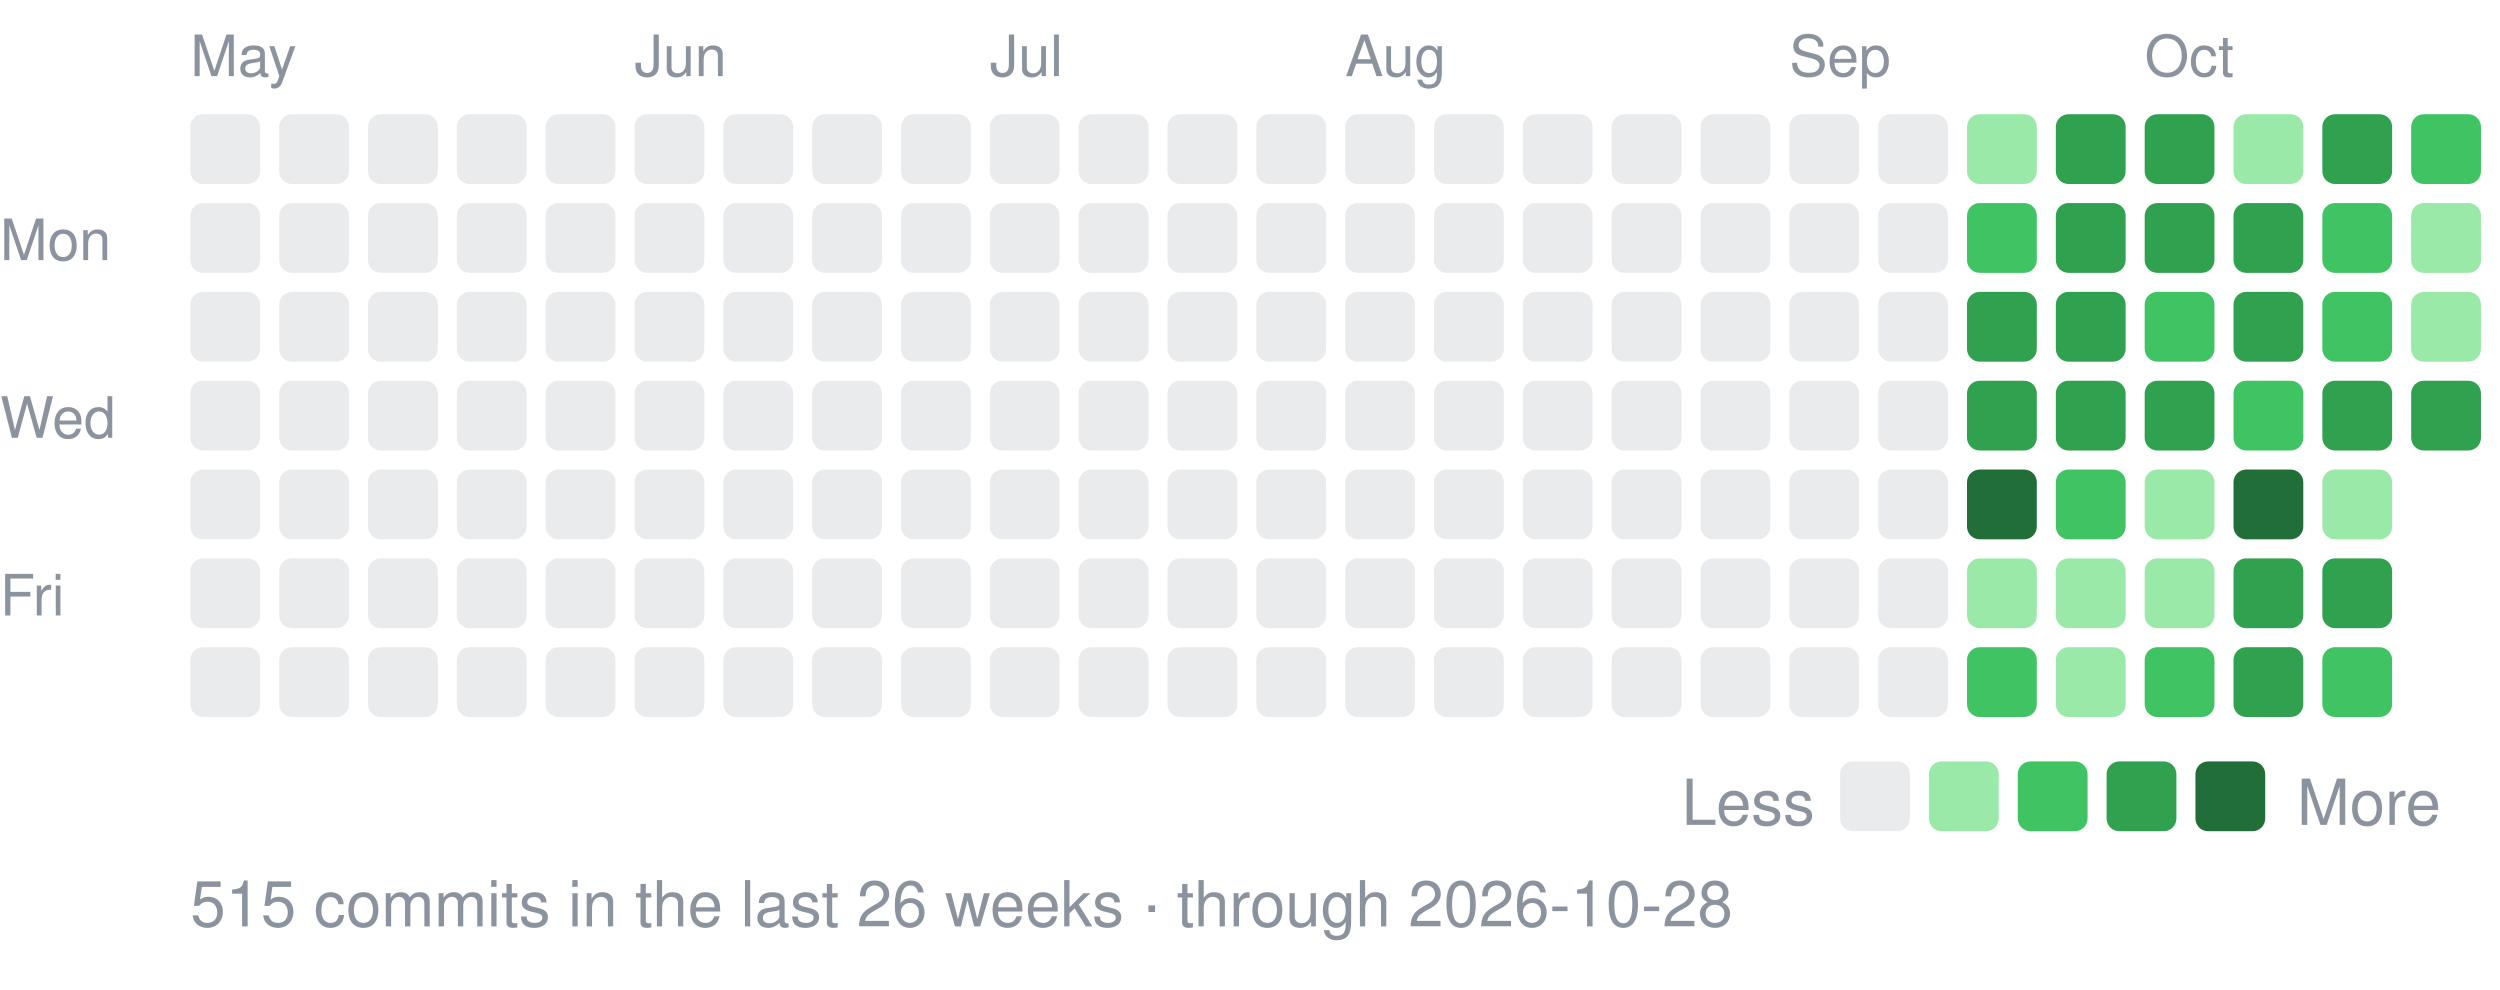
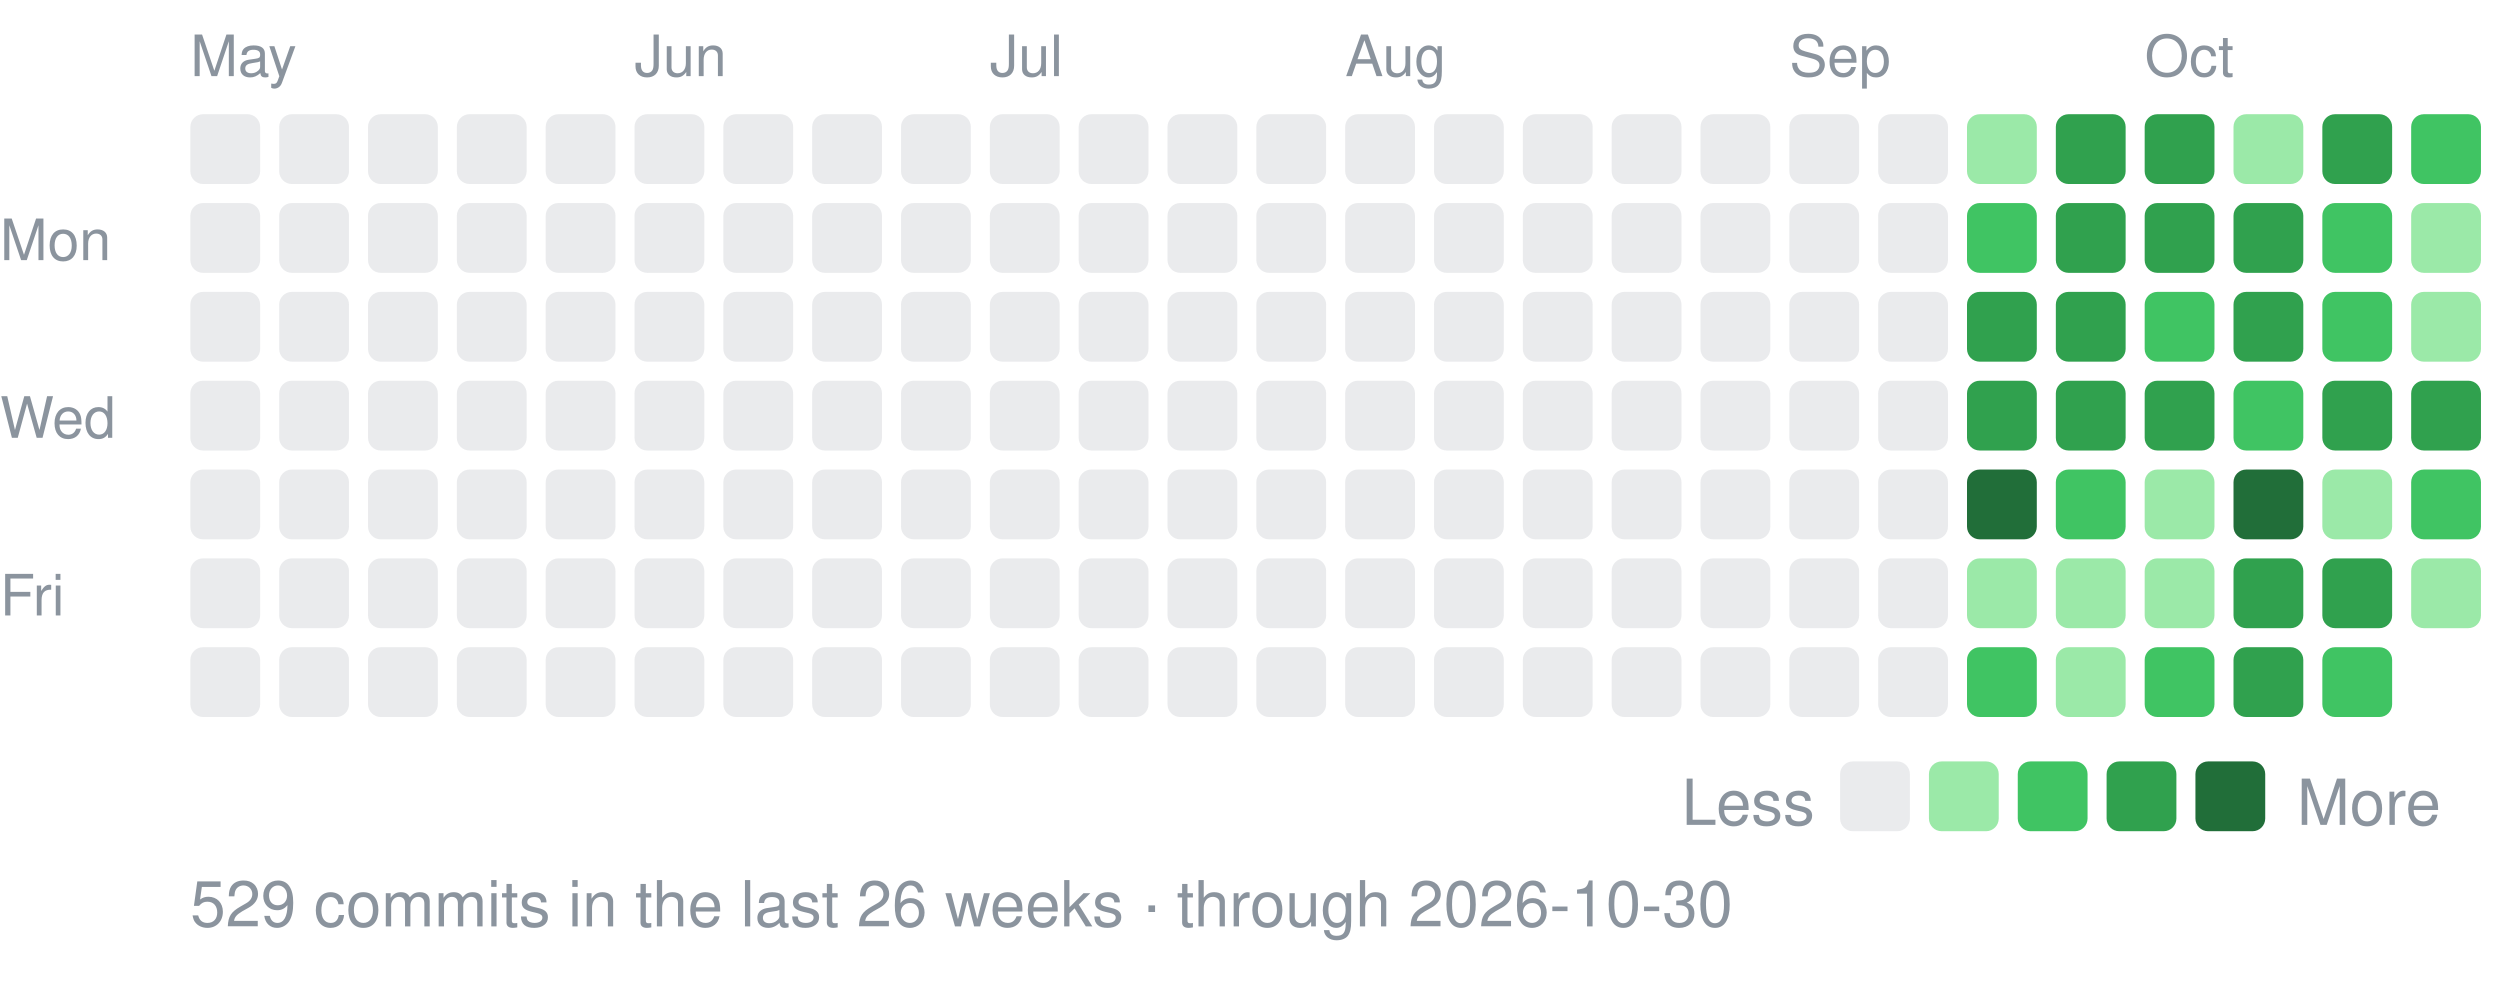
<svg xmlns="http://www.w3.org/2000/svg" width="394" height="156" viewBox="0 0 394 156" role="img">
  <g font-family="-apple-system,BlinkMacSystemFont,Segoe UI,Helvetica,Arial,PingFang SC,sans-serif" font-size="9" fill="#8b949e">
    <text x="30" y="12">May</text>
    <text x="100" y="12">Jun</text>
    <text x="156" y="12">Jul</text>
    <text x="212" y="12">Aug</text>
    <text x="282" y="12">Sep</text>
    <text x="338" y="12">Oct</text>
    <text x="0" y="41">Mon</text>
    <text x="0" y="69">Wed</text>
    <text x="0" y="97">Fri</text>
  </g>
  <rect x="30" y="18" width="11" height="11" rx="2" fill="rgba(139,148,158,0.18)" />
  <rect x="30" y="32" width="11" height="11" rx="2" fill="rgba(139,148,158,0.18)" />
  <rect x="30" y="46" width="11" height="11" rx="2" fill="rgba(139,148,158,0.18)" />
  <rect x="30" y="60" width="11" height="11" rx="2" fill="rgba(139,148,158,0.18)" />
  <rect x="30" y="74" width="11" height="11" rx="2" fill="rgba(139,148,158,0.18)" />
  <rect x="30" y="88" width="11" height="11" rx="2" fill="rgba(139,148,158,0.18)" />
  <rect x="30" y="102" width="11" height="11" rx="2" fill="rgba(139,148,158,0.18)" />
  <rect x="44" y="18" width="11" height="11" rx="2" fill="rgba(139,148,158,0.18)" />
  <rect x="44" y="32" width="11" height="11" rx="2" fill="rgba(139,148,158,0.18)" />
  <rect x="44" y="46" width="11" height="11" rx="2" fill="rgba(139,148,158,0.18)" />
  <rect x="44" y="60" width="11" height="11" rx="2" fill="rgba(139,148,158,0.18)" />
  <rect x="44" y="74" width="11" height="11" rx="2" fill="rgba(139,148,158,0.18)" />
  <rect x="44" y="88" width="11" height="11" rx="2" fill="rgba(139,148,158,0.18)" />
  <rect x="44" y="102" width="11" height="11" rx="2" fill="rgba(139,148,158,0.18)" />
  <rect x="58" y="18" width="11" height="11" rx="2" fill="rgba(139,148,158,0.18)" />
  <rect x="58" y="32" width="11" height="11" rx="2" fill="rgba(139,148,158,0.18)" />
  <rect x="58" y="46" width="11" height="11" rx="2" fill="rgba(139,148,158,0.18)" />
  <rect x="58" y="60" width="11" height="11" rx="2" fill="rgba(139,148,158,0.18)" />
  <rect x="58" y="74" width="11" height="11" rx="2" fill="rgba(139,148,158,0.18)" />
  <rect x="58" y="88" width="11" height="11" rx="2" fill="rgba(139,148,158,0.18)" />
  <rect x="58" y="102" width="11" height="11" rx="2" fill="rgba(139,148,158,0.18)" />
  <rect x="72" y="18" width="11" height="11" rx="2" fill="rgba(139,148,158,0.18)" />
  <rect x="72" y="32" width="11" height="11" rx="2" fill="rgba(139,148,158,0.18)" />
  <rect x="72" y="46" width="11" height="11" rx="2" fill="rgba(139,148,158,0.18)" />
  <rect x="72" y="60" width="11" height="11" rx="2" fill="rgba(139,148,158,0.18)" />
  <rect x="72" y="74" width="11" height="11" rx="2" fill="rgba(139,148,158,0.18)" />
  <rect x="72" y="88" width="11" height="11" rx="2" fill="rgba(139,148,158,0.18)" />
  <rect x="72" y="102" width="11" height="11" rx="2" fill="rgba(139,148,158,0.18)" />
  <rect x="86" y="18" width="11" height="11" rx="2" fill="rgba(139,148,158,0.18)" />
  <rect x="86" y="32" width="11" height="11" rx="2" fill="rgba(139,148,158,0.18)" />
  <rect x="86" y="46" width="11" height="11" rx="2" fill="rgba(139,148,158,0.18)" />
  <rect x="86" y="60" width="11" height="11" rx="2" fill="rgba(139,148,158,0.18)" />
  <rect x="86" y="74" width="11" height="11" rx="2" fill="rgba(139,148,158,0.18)" />
  <rect x="86" y="88" width="11" height="11" rx="2" fill="rgba(139,148,158,0.18)" />
  <rect x="86" y="102" width="11" height="11" rx="2" fill="rgba(139,148,158,0.18)" />
  <rect x="100" y="18" width="11" height="11" rx="2" fill="rgba(139,148,158,0.18)" />
  <rect x="100" y="32" width="11" height="11" rx="2" fill="rgba(139,148,158,0.18)" />
  <rect x="100" y="46" width="11" height="11" rx="2" fill="rgba(139,148,158,0.18)" />
  <rect x="100" y="60" width="11" height="11" rx="2" fill="rgba(139,148,158,0.18)" />
  <rect x="100" y="74" width="11" height="11" rx="2" fill="rgba(139,148,158,0.18)" />
  <rect x="100" y="88" width="11" height="11" rx="2" fill="rgba(139,148,158,0.18)" />
  <rect x="100" y="102" width="11" height="11" rx="2" fill="rgba(139,148,158,0.18)" />
  <rect x="114" y="18" width="11" height="11" rx="2" fill="rgba(139,148,158,0.18)" />
  <rect x="114" y="32" width="11" height="11" rx="2" fill="rgba(139,148,158,0.18)" />
  <rect x="114" y="46" width="11" height="11" rx="2" fill="rgba(139,148,158,0.18)" />
  <rect x="114" y="60" width="11" height="11" rx="2" fill="rgba(139,148,158,0.18)" />
  <rect x="114" y="74" width="11" height="11" rx="2" fill="rgba(139,148,158,0.18)" />
  <rect x="114" y="88" width="11" height="11" rx="2" fill="rgba(139,148,158,0.18)" />
  <rect x="114" y="102" width="11" height="11" rx="2" fill="rgba(139,148,158,0.18)" />
  <rect x="128" y="18" width="11" height="11" rx="2" fill="rgba(139,148,158,0.18)" />
  <rect x="128" y="32" width="11" height="11" rx="2" fill="rgba(139,148,158,0.18)" />
  <rect x="128" y="46" width="11" height="11" rx="2" fill="rgba(139,148,158,0.18)" />
  <rect x="128" y="60" width="11" height="11" rx="2" fill="rgba(139,148,158,0.18)" />
  <rect x="128" y="74" width="11" height="11" rx="2" fill="rgba(139,148,158,0.18)" />
  <rect x="128" y="88" width="11" height="11" rx="2" fill="rgba(139,148,158,0.18)" />
  <rect x="128" y="102" width="11" height="11" rx="2" fill="rgba(139,148,158,0.18)" />
  <rect x="142" y="18" width="11" height="11" rx="2" fill="rgba(139,148,158,0.18)" />
  <rect x="142" y="32" width="11" height="11" rx="2" fill="rgba(139,148,158,0.18)" />
  <rect x="142" y="46" width="11" height="11" rx="2" fill="rgba(139,148,158,0.18)" />
  <rect x="142" y="60" width="11" height="11" rx="2" fill="rgba(139,148,158,0.18)" />
  <rect x="142" y="74" width="11" height="11" rx="2" fill="rgba(139,148,158,0.18)" />
  <rect x="142" y="88" width="11" height="11" rx="2" fill="rgba(139,148,158,0.18)" />
  <rect x="142" y="102" width="11" height="11" rx="2" fill="rgba(139,148,158,0.18)" />
  <rect x="156" y="18" width="11" height="11" rx="2" fill="rgba(139,148,158,0.18)" />
  <rect x="156" y="32" width="11" height="11" rx="2" fill="rgba(139,148,158,0.18)" />
  <rect x="156" y="46" width="11" height="11" rx="2" fill="rgba(139,148,158,0.18)" />
  <rect x="156" y="60" width="11" height="11" rx="2" fill="rgba(139,148,158,0.18)" />
  <rect x="156" y="74" width="11" height="11" rx="2" fill="rgba(139,148,158,0.18)" />
  <rect x="156" y="88" width="11" height="11" rx="2" fill="rgba(139,148,158,0.18)" />
  <rect x="156" y="102" width="11" height="11" rx="2" fill="rgba(139,148,158,0.18)" />
  <rect x="170" y="18" width="11" height="11" rx="2" fill="rgba(139,148,158,0.18)" />
  <rect x="170" y="32" width="11" height="11" rx="2" fill="rgba(139,148,158,0.18)" />
  <rect x="170" y="46" width="11" height="11" rx="2" fill="rgba(139,148,158,0.18)" />
  <rect x="170" y="60" width="11" height="11" rx="2" fill="rgba(139,148,158,0.18)" />
  <rect x="170" y="74" width="11" height="11" rx="2" fill="rgba(139,148,158,0.18)" />
  <rect x="170" y="88" width="11" height="11" rx="2" fill="rgba(139,148,158,0.18)" />
  <rect x="170" y="102" width="11" height="11" rx="2" fill="rgba(139,148,158,0.18)" />
  <rect x="184" y="18" width="11" height="11" rx="2" fill="rgba(139,148,158,0.18)" />
  <rect x="184" y="32" width="11" height="11" rx="2" fill="rgba(139,148,158,0.18)" />
  <rect x="184" y="46" width="11" height="11" rx="2" fill="rgba(139,148,158,0.18)" />
  <rect x="184" y="60" width="11" height="11" rx="2" fill="rgba(139,148,158,0.18)" />
  <rect x="184" y="74" width="11" height="11" rx="2" fill="rgba(139,148,158,0.18)" />
  <rect x="184" y="88" width="11" height="11" rx="2" fill="rgba(139,148,158,0.18)" />
  <rect x="184" y="102" width="11" height="11" rx="2" fill="rgba(139,148,158,0.18)" />
  <rect x="198" y="18" width="11" height="11" rx="2" fill="rgba(139,148,158,0.18)" />
  <rect x="198" y="32" width="11" height="11" rx="2" fill="rgba(139,148,158,0.18)" />
  <rect x="198" y="46" width="11" height="11" rx="2" fill="rgba(139,148,158,0.18)" />
  <rect x="198" y="60" width="11" height="11" rx="2" fill="rgba(139,148,158,0.18)" />
  <rect x="198" y="74" width="11" height="11" rx="2" fill="rgba(139,148,158,0.18)" />
  <rect x="198" y="88" width="11" height="11" rx="2" fill="rgba(139,148,158,0.18)" />
  <rect x="198" y="102" width="11" height="11" rx="2" fill="rgba(139,148,158,0.18)" />
  <rect x="212" y="18" width="11" height="11" rx="2" fill="rgba(139,148,158,0.18)" />
  <rect x="212" y="32" width="11" height="11" rx="2" fill="rgba(139,148,158,0.18)" />
  <rect x="212" y="46" width="11" height="11" rx="2" fill="rgba(139,148,158,0.18)" />
  <rect x="212" y="60" width="11" height="11" rx="2" fill="rgba(139,148,158,0.18)" />
  <rect x="212" y="74" width="11" height="11" rx="2" fill="rgba(139,148,158,0.18)" />
  <rect x="212" y="88" width="11" height="11" rx="2" fill="rgba(139,148,158,0.18)" />
  <rect x="212" y="102" width="11" height="11" rx="2" fill="rgba(139,148,158,0.18)" />
  <rect x="226" y="18" width="11" height="11" rx="2" fill="rgba(139,148,158,0.18)" />
  <rect x="226" y="32" width="11" height="11" rx="2" fill="rgba(139,148,158,0.18)" />
  <rect x="226" y="46" width="11" height="11" rx="2" fill="rgba(139,148,158,0.18)" />
  <rect x="226" y="60" width="11" height="11" rx="2" fill="rgba(139,148,158,0.18)" />
  <rect x="226" y="74" width="11" height="11" rx="2" fill="rgba(139,148,158,0.18)" />
  <rect x="226" y="88" width="11" height="11" rx="2" fill="rgba(139,148,158,0.18)" />
  <rect x="226" y="102" width="11" height="11" rx="2" fill="rgba(139,148,158,0.18)" />
  <rect x="240" y="18" width="11" height="11" rx="2" fill="rgba(139,148,158,0.18)" />
  <rect x="240" y="32" width="11" height="11" rx="2" fill="rgba(139,148,158,0.18)" />
  <rect x="240" y="46" width="11" height="11" rx="2" fill="rgba(139,148,158,0.18)" />
  <rect x="240" y="60" width="11" height="11" rx="2" fill="rgba(139,148,158,0.18)" />
  <rect x="240" y="74" width="11" height="11" rx="2" fill="rgba(139,148,158,0.18)" />
  <rect x="240" y="88" width="11" height="11" rx="2" fill="rgba(139,148,158,0.18)" />
  <rect x="240" y="102" width="11" height="11" rx="2" fill="rgba(139,148,158,0.18)" />
  <rect x="254" y="18" width="11" height="11" rx="2" fill="rgba(139,148,158,0.18)" />
  <rect x="254" y="32" width="11" height="11" rx="2" fill="rgba(139,148,158,0.18)" />
  <rect x="254" y="46" width="11" height="11" rx="2" fill="rgba(139,148,158,0.18)" />
  <rect x="254" y="60" width="11" height="11" rx="2" fill="rgba(139,148,158,0.18)" />
  <rect x="254" y="74" width="11" height="11" rx="2" fill="rgba(139,148,158,0.18)" />
  <rect x="254" y="88" width="11" height="11" rx="2" fill="rgba(139,148,158,0.18)" />
  <rect x="254" y="102" width="11" height="11" rx="2" fill="rgba(139,148,158,0.18)" />
  <rect x="268" y="18" width="11" height="11" rx="2" fill="rgba(139,148,158,0.18)" />
  <rect x="268" y="32" width="11" height="11" rx="2" fill="rgba(139,148,158,0.18)" />
  <rect x="268" y="46" width="11" height="11" rx="2" fill="rgba(139,148,158,0.18)" />
  <rect x="268" y="60" width="11" height="11" rx="2" fill="rgba(139,148,158,0.18)" />
  <rect x="268" y="74" width="11" height="11" rx="2" fill="rgba(139,148,158,0.18)" />
  <rect x="268" y="88" width="11" height="11" rx="2" fill="rgba(139,148,158,0.18)" />
  <rect x="268" y="102" width="11" height="11" rx="2" fill="rgba(139,148,158,0.18)" />
  <rect x="282" y="18" width="11" height="11" rx="2" fill="rgba(139,148,158,0.18)" />
  <rect x="282" y="32" width="11" height="11" rx="2" fill="rgba(139,148,158,0.18)" />
  <rect x="282" y="46" width="11" height="11" rx="2" fill="rgba(139,148,158,0.18)" />
  <rect x="282" y="60" width="11" height="11" rx="2" fill="rgba(139,148,158,0.18)" />
  <rect x="282" y="74" width="11" height="11" rx="2" fill="rgba(139,148,158,0.18)" />
  <rect x="282" y="88" width="11" height="11" rx="2" fill="rgba(139,148,158,0.18)" />
  <rect x="282" y="102" width="11" height="11" rx="2" fill="rgba(139,148,158,0.18)" />
  <rect x="296" y="18" width="11" height="11" rx="2" fill="rgba(139,148,158,0.18)" />
  <rect x="296" y="32" width="11" height="11" rx="2" fill="rgba(139,148,158,0.18)" />
  <rect x="296" y="46" width="11" height="11" rx="2" fill="rgba(139,148,158,0.18)" />
  <rect x="296" y="60" width="11" height="11" rx="2" fill="rgba(139,148,158,0.18)" />
  <rect x="296" y="74" width="11" height="11" rx="2" fill="rgba(139,148,158,0.18)" />
  <rect x="296" y="88" width="11" height="11" rx="2" fill="rgba(139,148,158,0.18)" />
  <rect x="296" y="102" width="11" height="11" rx="2" fill="rgba(139,148,158,0.18)" />
  <rect x="310" y="18" width="11" height="11" rx="2" fill="#9be9a8" />
  <rect x="310" y="32" width="11" height="11" rx="2" fill="#40c463" />
  <rect x="310" y="46" width="11" height="11" rx="2" fill="#30a14e" />
  <rect x="310" y="60" width="11" height="11" rx="2" fill="#30a14e" />
  <rect x="310" y="74" width="11" height="11" rx="2" fill="#216e39" />
  <rect x="310" y="88" width="11" height="11" rx="2" fill="#9be9a8" />
  <rect x="310" y="102" width="11" height="11" rx="2" fill="#40c463" />
  <rect x="324" y="18" width="11" height="11" rx="2" fill="#30a14e" />
  <rect x="324" y="32" width="11" height="11" rx="2" fill="#30a14e" />
  <rect x="324" y="46" width="11" height="11" rx="2" fill="#30a14e" />
  <rect x="324" y="60" width="11" height="11" rx="2" fill="#30a14e" />
  <rect x="324" y="74" width="11" height="11" rx="2" fill="#40c463" />
  <rect x="324" y="88" width="11" height="11" rx="2" fill="#9be9a8" />
  <rect x="324" y="102" width="11" height="11" rx="2" fill="#9be9a8" />
  <rect x="338" y="18" width="11" height="11" rx="2" fill="#30a14e" />
  <rect x="338" y="32" width="11" height="11" rx="2" fill="#30a14e" />
  <rect x="338" y="46" width="11" height="11" rx="2" fill="#40c463" />
  <rect x="338" y="60" width="11" height="11" rx="2" fill="#30a14e" />
  <rect x="338" y="74" width="11" height="11" rx="2" fill="#9be9a8" />
  <rect x="338" y="88" width="11" height="11" rx="2" fill="#9be9a8" />
  <rect x="338" y="102" width="11" height="11" rx="2" fill="#40c463" />
  <rect x="352" y="18" width="11" height="11" rx="2" fill="#9be9a8" />
  <rect x="352" y="32" width="11" height="11" rx="2" fill="#30a14e" />
  <rect x="352" y="46" width="11" height="11" rx="2" fill="#30a14e" />
  <rect x="352" y="60" width="11" height="11" rx="2" fill="#40c463" />
  <rect x="352" y="74" width="11" height="11" rx="2" fill="#216e39" />
  <rect x="352" y="88" width="11" height="11" rx="2" fill="#30a14e" />
  <rect x="352" y="102" width="11" height="11" rx="2" fill="#30a14e" />
  <rect x="366" y="18" width="11" height="11" rx="2" fill="#30a14e" />
  <rect x="366" y="32" width="11" height="11" rx="2" fill="#40c463" />
  <rect x="366" y="46" width="11" height="11" rx="2" fill="#40c463" />
  <rect x="366" y="60" width="11" height="11" rx="2" fill="#30a14e" />
  <rect x="366" y="74" width="11" height="11" rx="2" fill="#9be9a8" />
  <rect x="366" y="88" width="11" height="11" rx="2" fill="#30a14e" />
  <rect x="366" y="102" width="11" height="11" rx="2" fill="#40c463" />
  <rect x="380" y="18" width="11" height="11" rx="2" fill="#40c463" />
  <rect x="380" y="32" width="11" height="11" rx="2" fill="#9be9a8" />
  <rect x="380" y="46" width="11" height="11" rx="2" fill="#9be9a8" />
  <rect x="380" y="60" width="11" height="11" rx="2" fill="#30a14e" />
+   <rect x="380" y="74" width="11" height="11" rx="2" fill="#40c463" />
+   <rect x="380" y="88" width="11" height="11" rx="2" fill="#9be9a8" />
  <g font-family="-apple-system,BlinkMacSystemFont,Segoe UI,Helvetica,Arial,PingFang SC,sans-serif" font-size="10" fill="#8b949e">
-     <text x="30" y="146">515 commits in the last 26 weeks · through 2026-10-28</text>
+     <text x="30" y="146">529 commits in the last 26 weeks · through 2026-10-30</text>
    <text x="286" y="130" text-anchor="end">Less</text>
    <rect x="290" y="120" width="11" height="11" rx="2" fill="rgba(139,148,158,0.18)" />
    <rect x="304" y="120" width="11" height="11" rx="2" fill="#9be9a8" />
    <rect x="318" y="120" width="11" height="11" rx="2" fill="#40c463" />
    <rect x="332" y="120" width="11" height="11" rx="2" fill="#30a14e" />
    <rect x="346" y="120" width="11" height="11" rx="2" fill="#216e39" />
    <text x="362" y="130">More</text>
  </g>
</svg>
